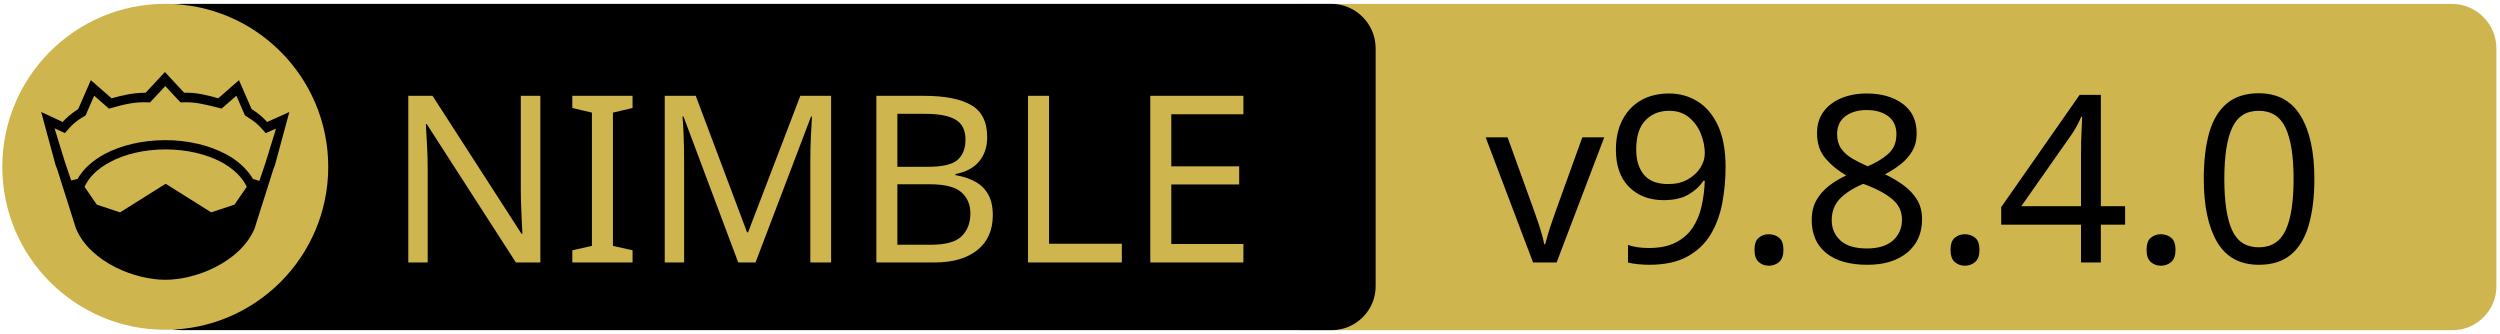
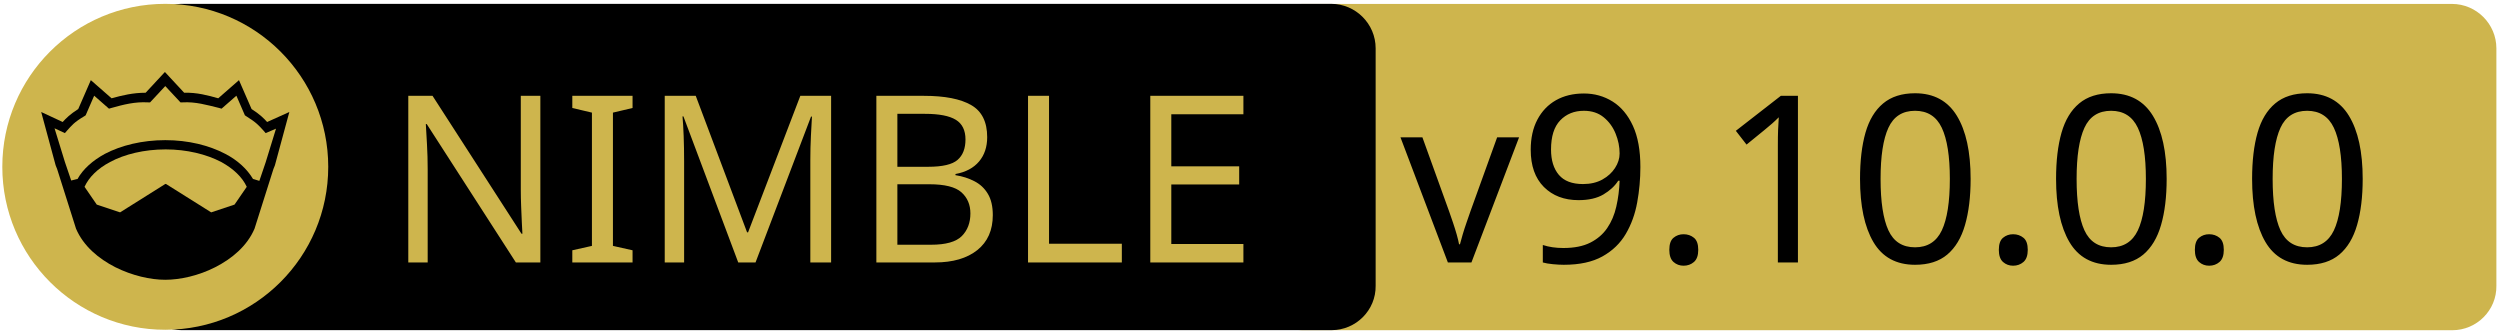
<svg xmlns="http://www.w3.org/2000/svg" xmlns:xlink="http://www.w3.org/1999/xlink" width="675" height="90" xml:space="preserve" version="1.1">
  <a xlink:href="https://github.com/status-im/nim-rocksdb">
    <g>
      <path fill="#CEB54D" id="svg_15" d="m662.123,89.159l-310.5,0c-6.6,0 -12,-5.4 -12,-12l0,-64.1c0,-6.6 5.4,-12 12,-12l310.4,0c6.6,0 12,5.4 12,12l0,64.1c0.1,6.6 -5.3,12 -11.9,12z" />
      <path id="svg_1" d="m359.524,89.139l-310.5,0c-6.6,0 -12,-5.4 -12,-12l0,-64.1c0,-6.6 5.4,-12 12,-12l310.4,0c6.6,0 12,5.4 12,12l0,64.1c0.1,6.6 -5.3,12 -11.9,12z" />
      <rect id="svg_2" fill="none" height="45.9" width="315.3" class="st0" y="24.539" x="60.224" />
      <circle id="svg_4" fill="#CEB54D" r="44" cy="45.039" cx="44.624" class="st1" />
      <g id="XMLID_4_">
        <path id="svg_5" d="m78.124,30.239l-3.9,14.4l-0.4,1l-5.1,16.1c0,0 0,0 0,0c-2,4.7 -6.1,8.1 -10.6,10.4c-4.5,2.3 -9.5,3.4 -13.5,3.4c-4,0 -8.9,-1.1 -13.5,-3.4c-4.5,-2.3 -8.6,-5.7 -10.6,-10.4c0,0 0,0 0,0l-5.1,-16.1l-0.4,-1l-3.9,-14.4l5.8,2.7c0.9,-1 2,-2.1 4.2,-3.5l3.4,-7.8l5.6,4.9c2.9,-0.8 5.8,-1.5 9.2,-1.5l5.2,-5.6l5.2,5.6c3.4,-0.1 6.4,0.7 9.2,1.5l5.6,-4.9l3.4,7.8c2.2,1.4 3.3,2.5 4.2,3.5l6,-2.7z" />
        <g id="XMLID_6_">
          <g id="svg_6">
            <path id="svg_7" fill="#CEB54D" d="m66.624,50.439l-3.3,4.8l-6.3,2.1l-12.1,-7.6c-0.1,-0.1 -0.3,-0.1 -0.4,0l-12.1,7.6l-6.3,-2.1l-3.3,-4.8c1.2,-2.6 3.5,-4.9 6.9,-6.7c3.9,-2.1 9.2,-3.4 15,-3.4c5.7,0 11,1.3 15,3.4c3.3,1.8 5.7,4.1 6.9,6.7z" class="st1" />
          </g>
          <g id="svg_8" />
        </g>
        <g id="XMLID_5_">
          <g id="svg_9">
            <path id="svg_10" fill="#CEB54D" d="m74.524,34.739l-2.8,9.1l-1.7,5l-1.6,-0.5c0,0 -0.1,0 -0.1,0c-1.6,-2.7 -4.2,-5.1 -7.5,-6.8c-4.4,-2.3 -10,-3.7 -16.2,-3.7c-6.2,0 -11.9,1.4 -16.3,3.7c-3.3,1.8 -5.9,4.1 -7.4,6.8c0,0 -0.1,0 -0.1,0l-1.6,0.4l-1.7,-5l-2.8,-9.1l2.8,1.3l0.6,-0.7c1.2,-1.3 1.8,-2.2 4.7,-3.9l0.3,-0.2l2.3,-5.3l4,3.5l0.7,-0.2c3.2,-0.9 6.3,-1.7 9.8,-1.5l0.6,0l4.1,-4.4l4.1,4.4l0.6,0c3.5,-0.2 6.5,0.7 9.8,1.5l0.7,0.2l4,-3.5l2.3,5.3l0.3,0.2c2.9,1.8 3.5,2.6 4.7,3.9l0.6,0.7l2.8,-1.2z" class="st1" />
          </g>
          <g id="svg_11" />
        </g>
      </g>
      <text x="-442" y="-350.021" id="svg_16" font-size="63px" font-family="'PT Sans Caption', 'Tahoma', 'Helvetica Neue Medium', 'PT Sans', sans-serif" fill="#CEB54D" class="st1 st2 st3" transform="matrix(1 0 0 1 546.13 420.879)">NIMBLE</text>
-       <text x="-145.0" y="-350.012" id="svg_17" font-size="63.012px" font-family="'PT Sans Caption', 'Tahoma', 'Helvetica Neue Medium', 'PT Sans', sans-serif" fill="#000000" class="st1 st2 st3" transform="matrix(1 0 0 1 546.13 420.879)">v9.8.4.0</text>
+       <text x="-168.0" y="-350.012" id="svg_17" font-size="63.012px" font-family="'PT Sans Caption', 'Tahoma', 'Helvetica Neue Medium', 'PT Sans', sans-serif" fill="#000000" class="st1 st2 st3" transform="matrix(1 0 0 1 546.13 420.879)">v9.10.0.0</text>
    </g>
  </a>
</svg>
